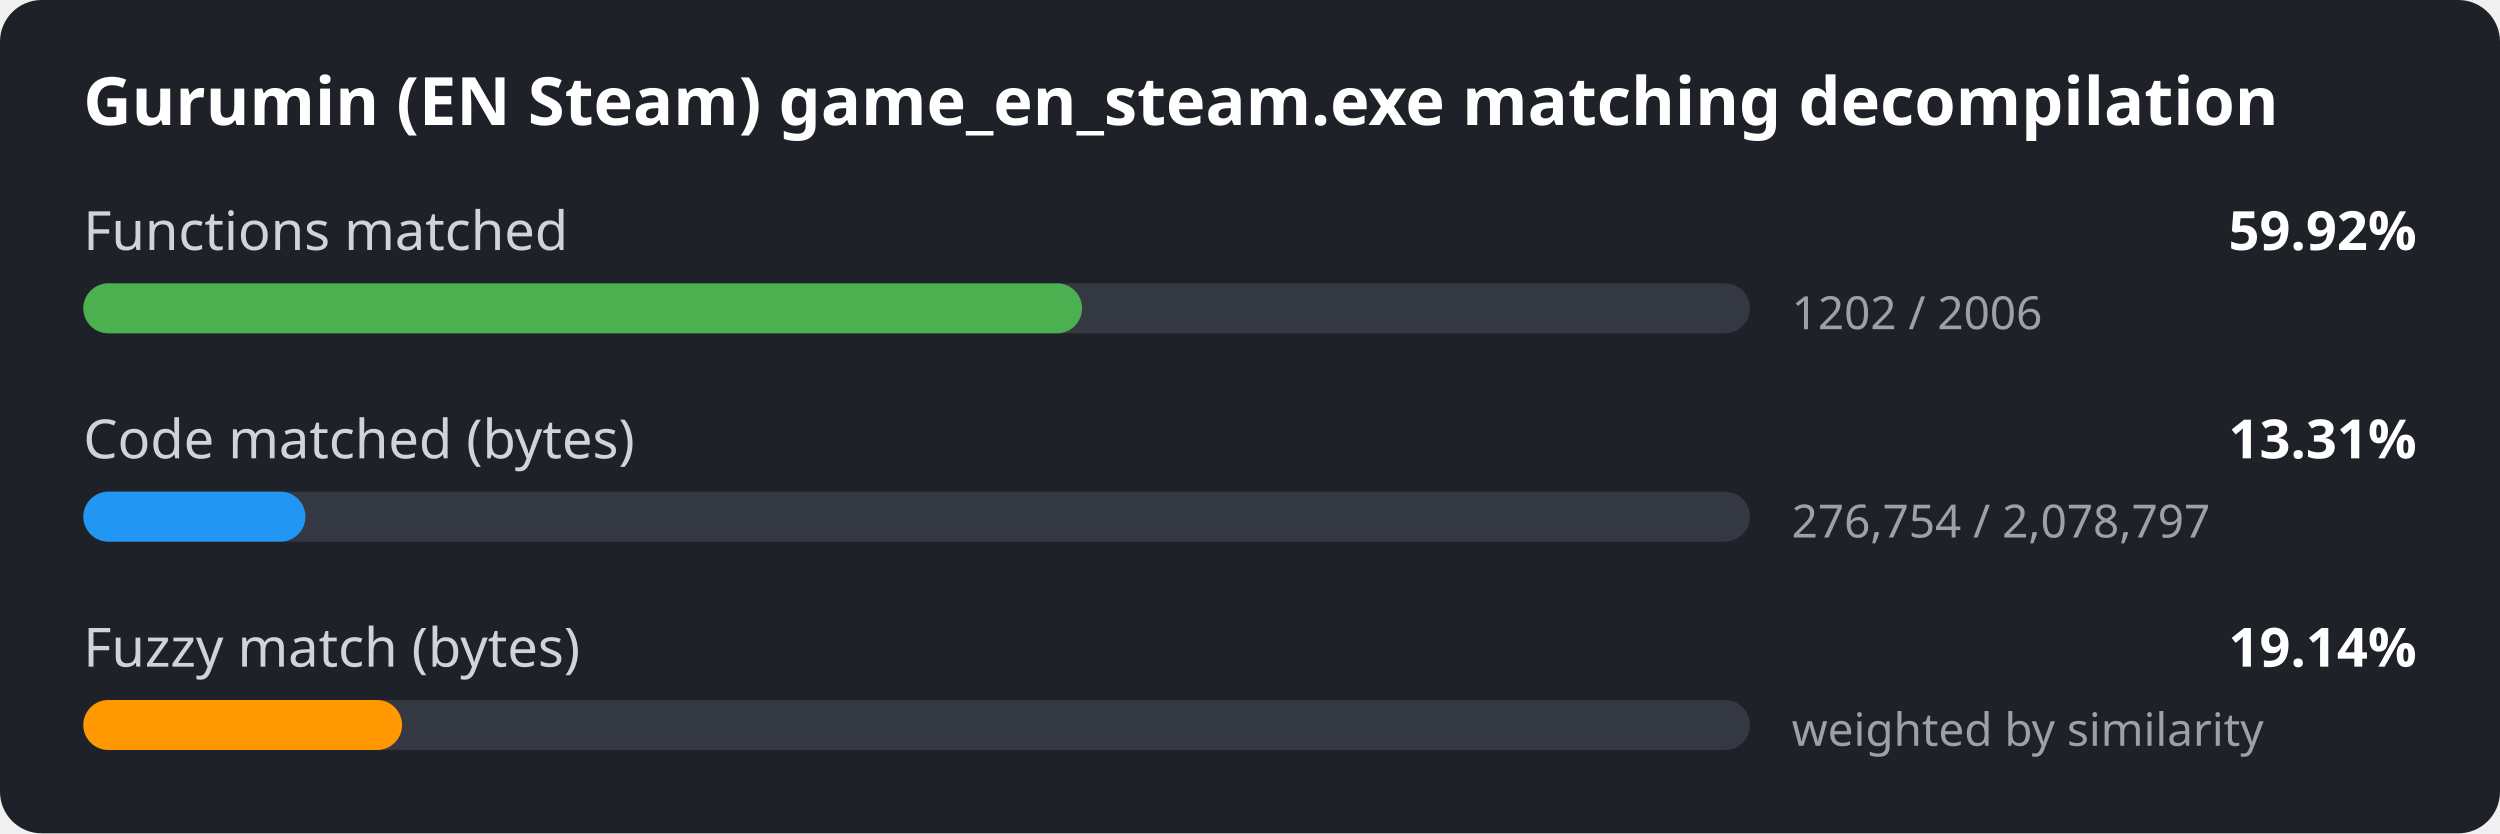
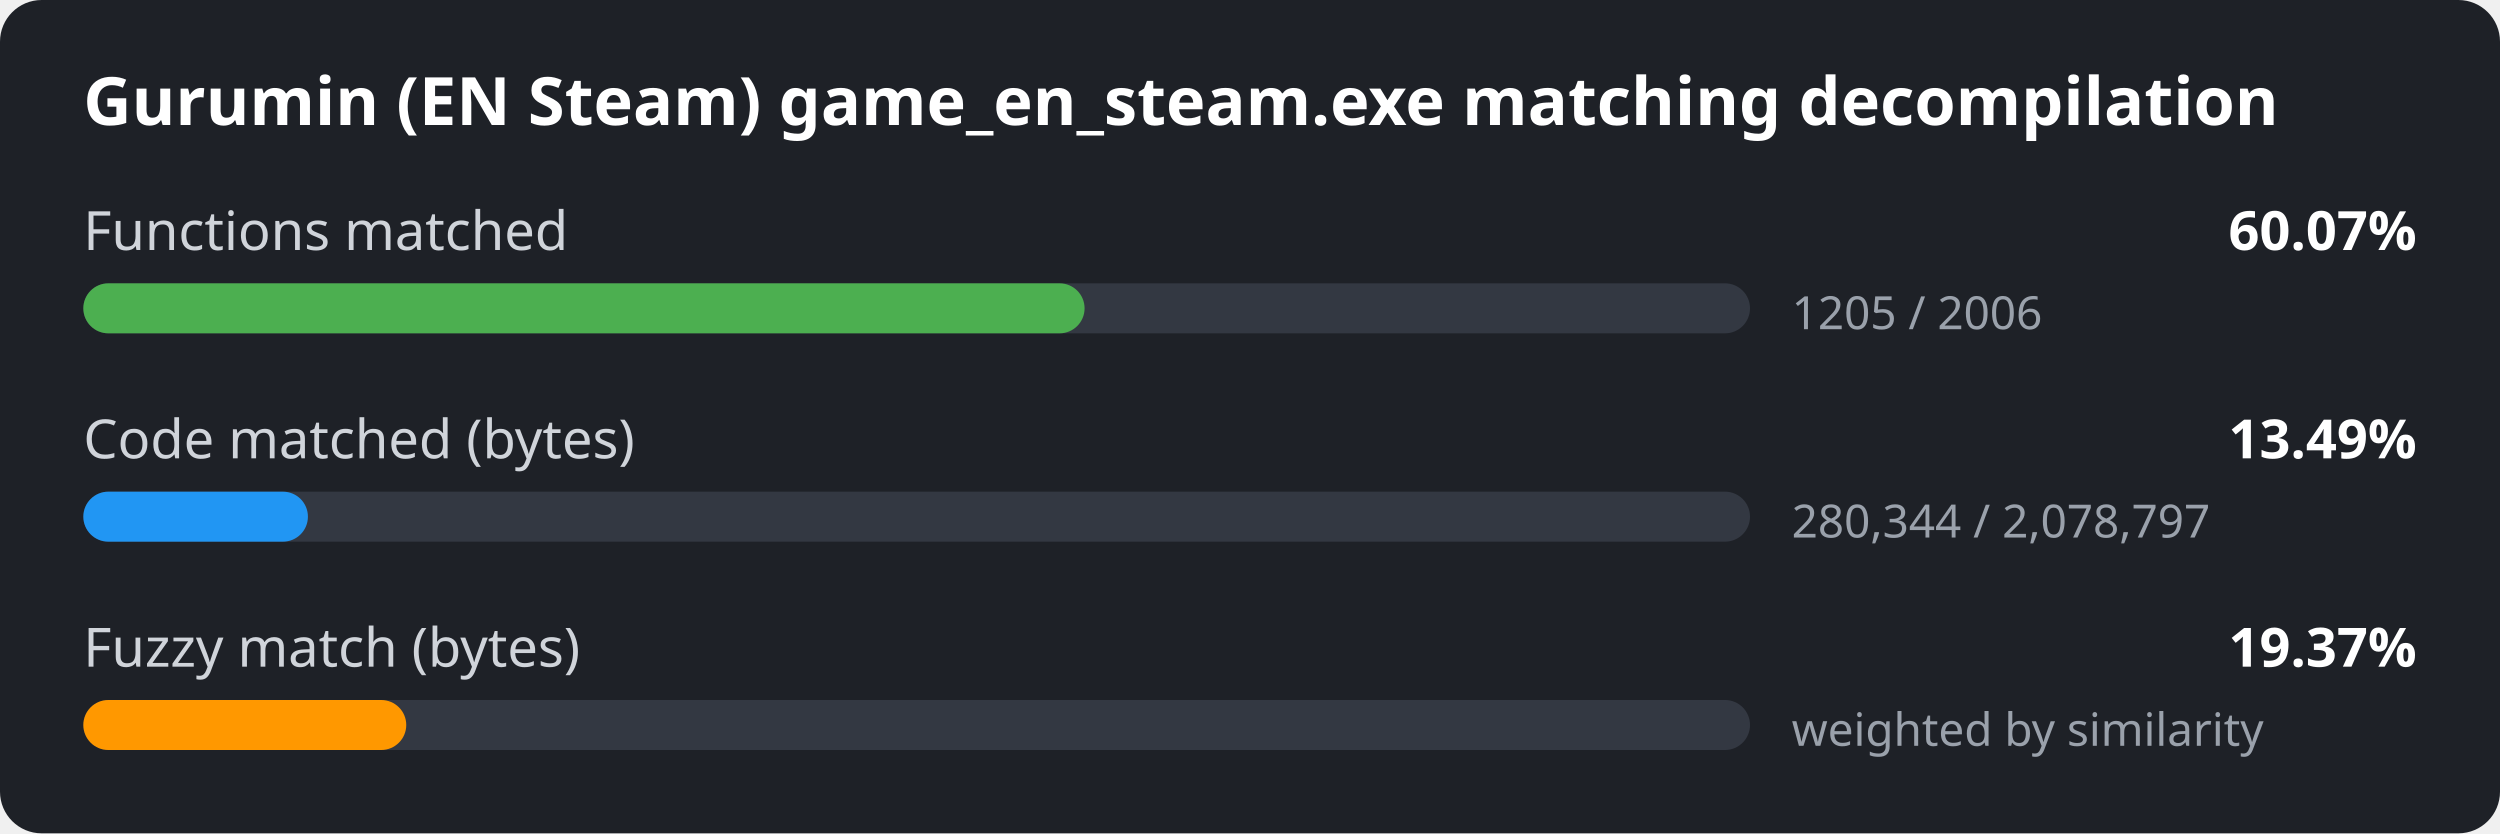
<svg xmlns="http://www.w3.org/2000/svg" width="600" height="200" viewBox="0 0 600 200">
  <style>
.bg { fill: #1e2127; }
.title { font: 600 16px sans-serif; fill: #ffffff; }
.label { font: 13px sans-serif; fill: #d0d4da; }
.value { font: 600 13px sans-serif; fill: #ffffff; }
.detail { font: 11px sans-serif; fill: #9aa1ab; }
.track { fill: #333842; }
</style>
  <rect width="600" height="200" rx="10" class="bg" />
  <text x="20" y="30" class="title">Gurumin (EN Steam) game_en_steam.exe matching decompilation</text>
  <text x="20" y="60" class="label">Functions matched</text>
-   <text x="580" y="60" class="value" text-anchor="end">59.92%</text>
+   <text x="580" y="60" class="value" text-anchor="end">60.07%</text>
  <rect x="20" y="68" width="400" height="12" rx="6" class="track" />
-   <rect x="20" y="68" width="239.7" height="12" rx="6" fill="#4caf50" />
-   <text x="430" y="79" class="detail">1202 / 2006</text>
+   <rect x="20" y="68" width="240.3" height="12" rx="6" fill="#4caf50" />
+   <text x="430" y="79" class="detail">1205 / 2006</text>
  <text x="20" y="110" class="label">Code matched (bytes)</text>
-   <text x="580" y="110" class="value" text-anchor="end">13.31%</text>
+   <text x="580" y="110" class="value" text-anchor="end">13.49%</text>
  <rect x="20" y="118" width="400" height="12" rx="6" class="track" />
-   <rect x="20" y="118" width="53.3" height="12" rx="6" fill="#2196f3" />
-   <text x="430" y="129" class="detail">276,754 / 2,078,797</text>
+   <rect x="20" y="118" width="53.9" height="12" rx="6" fill="#2196f3" />
+   <text x="430" y="129" class="detail">280,344 / 2,078,797</text>
  <text x="20" y="160" class="label">Fuzzy match (bytes)</text>
-   <text x="580" y="160" class="value" text-anchor="end">19.14%</text>
+   <text x="580" y="160" class="value" text-anchor="end">19.37%</text>
  <rect x="20" y="168" width="400" height="12" rx="6" class="track" />
-   <rect x="20" y="168" width="76.5" height="12" rx="6" fill="#ff9800" />
+   <rect x="20" y="168" width="77.5" height="12" rx="6" fill="#ff9800" />
  <text x="430" y="179" class="detail">weighted by similarity</text>
</svg>
